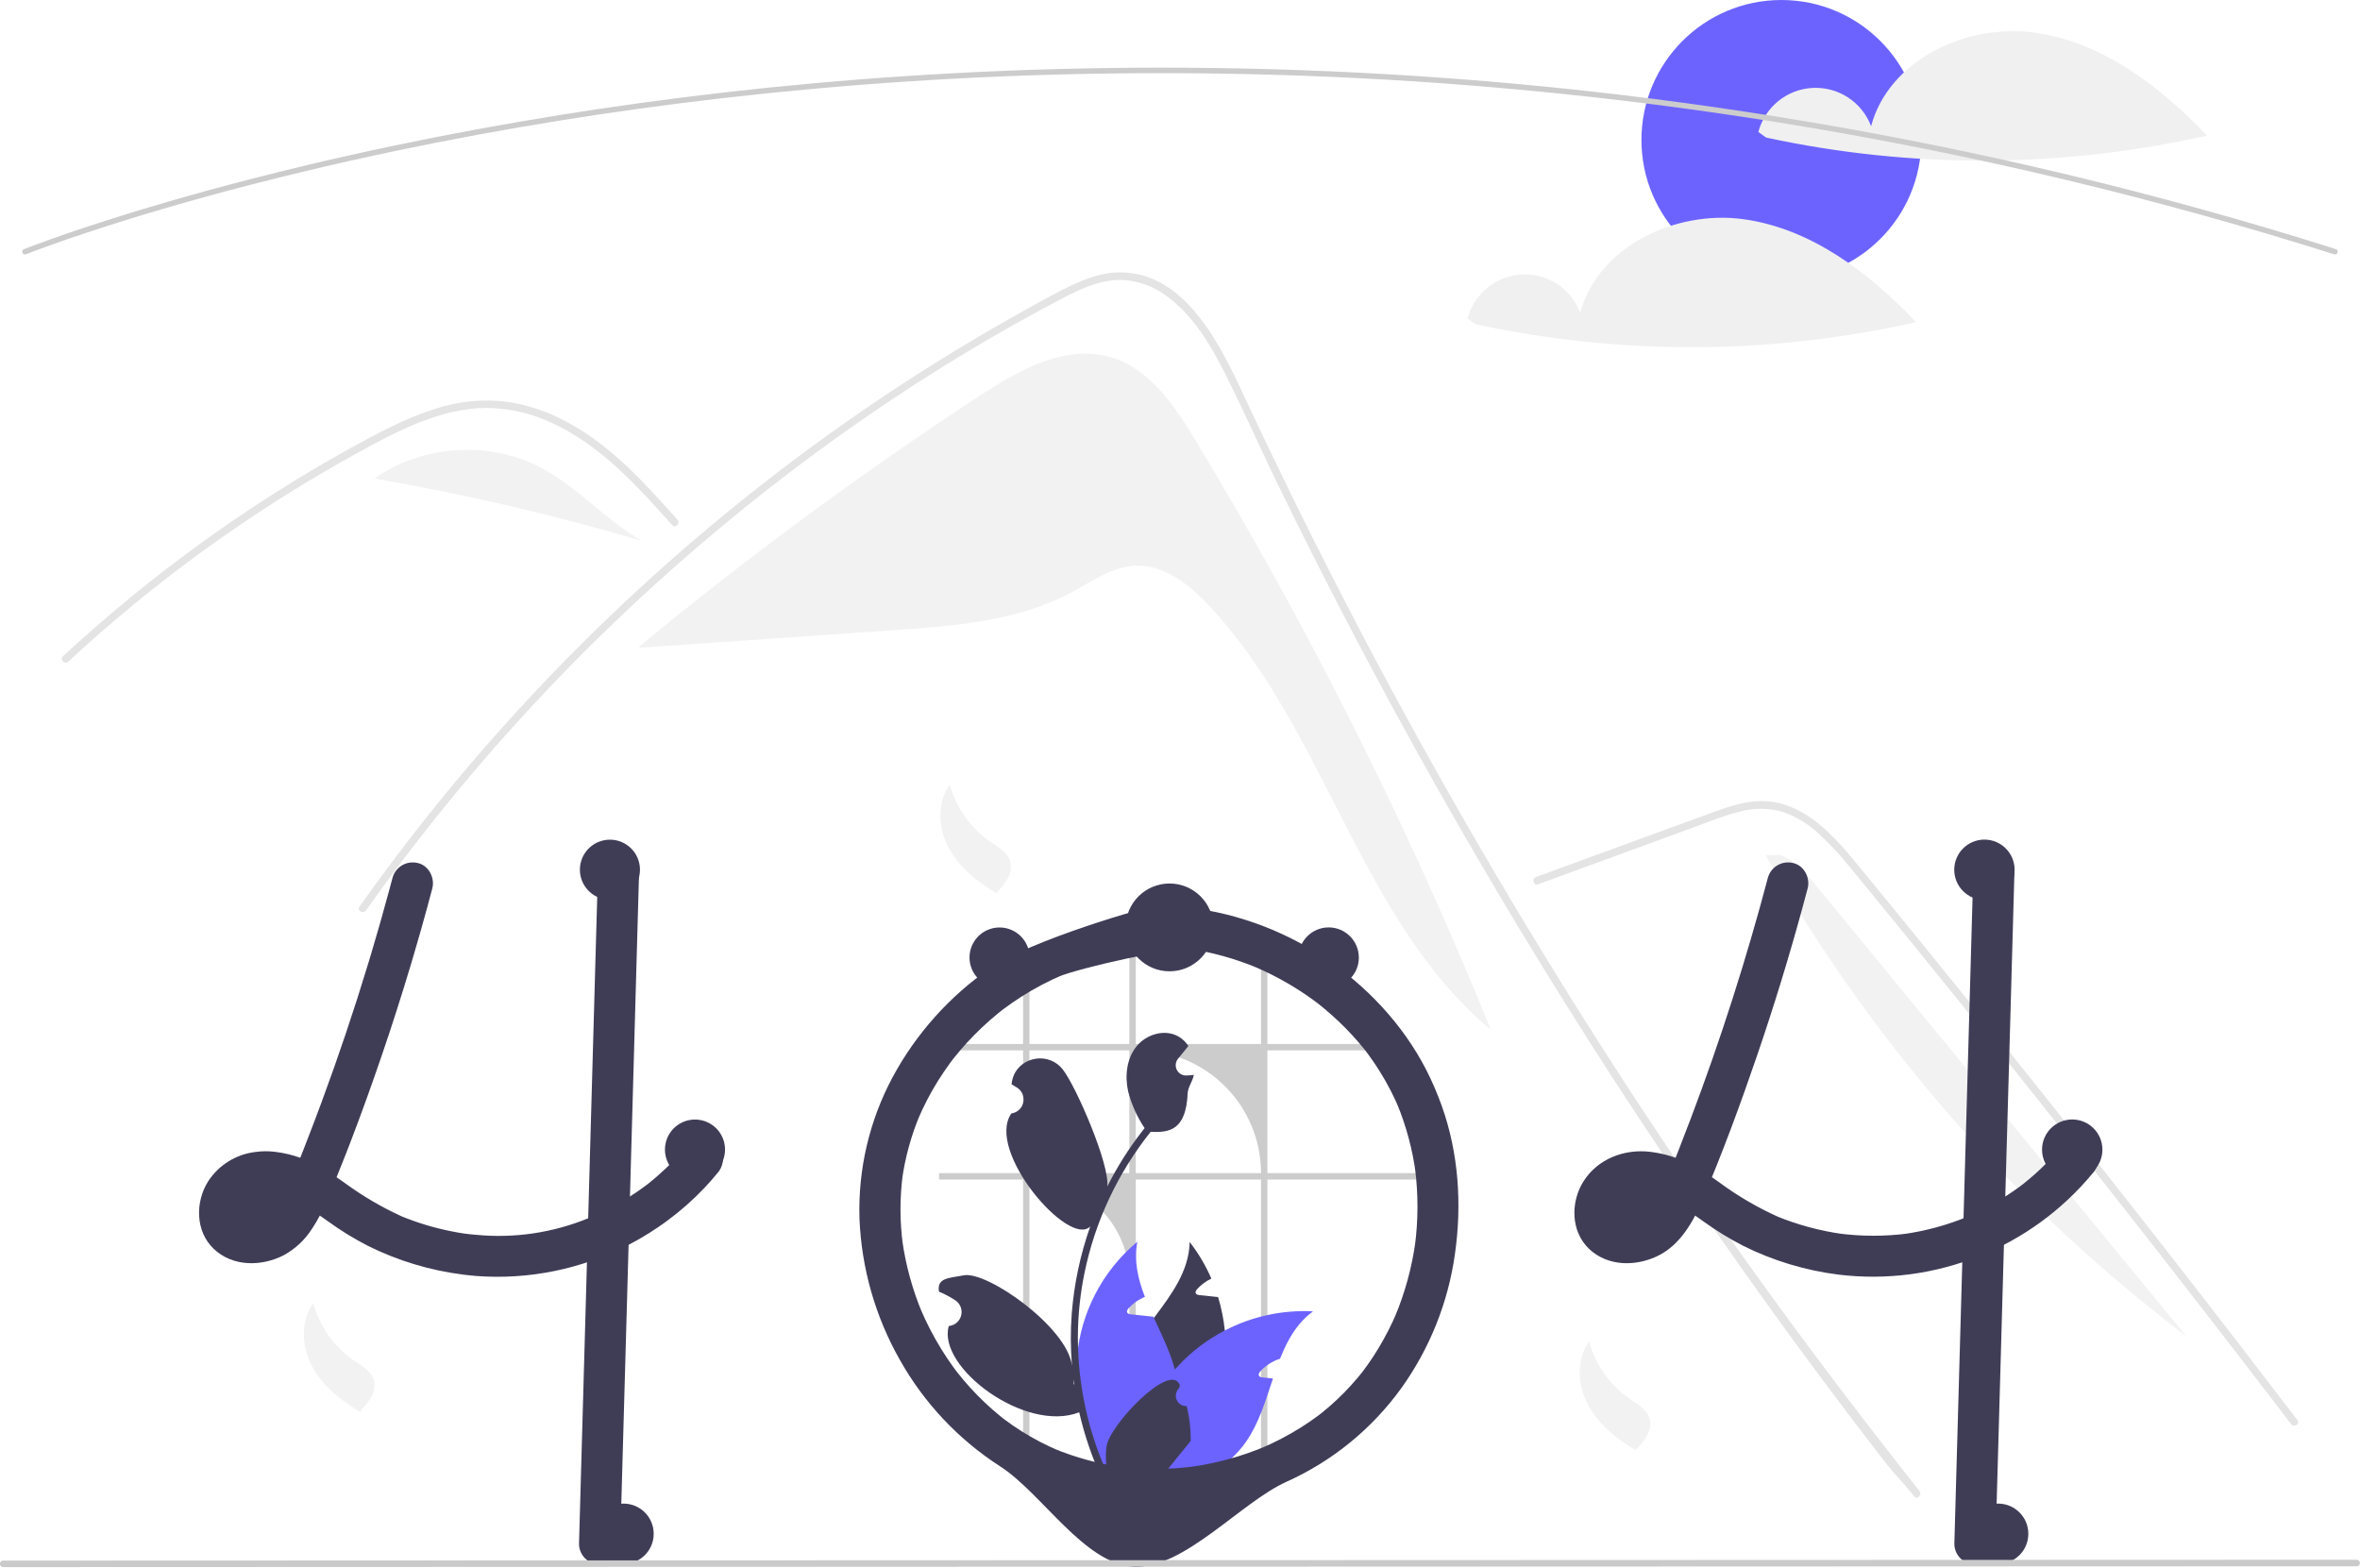
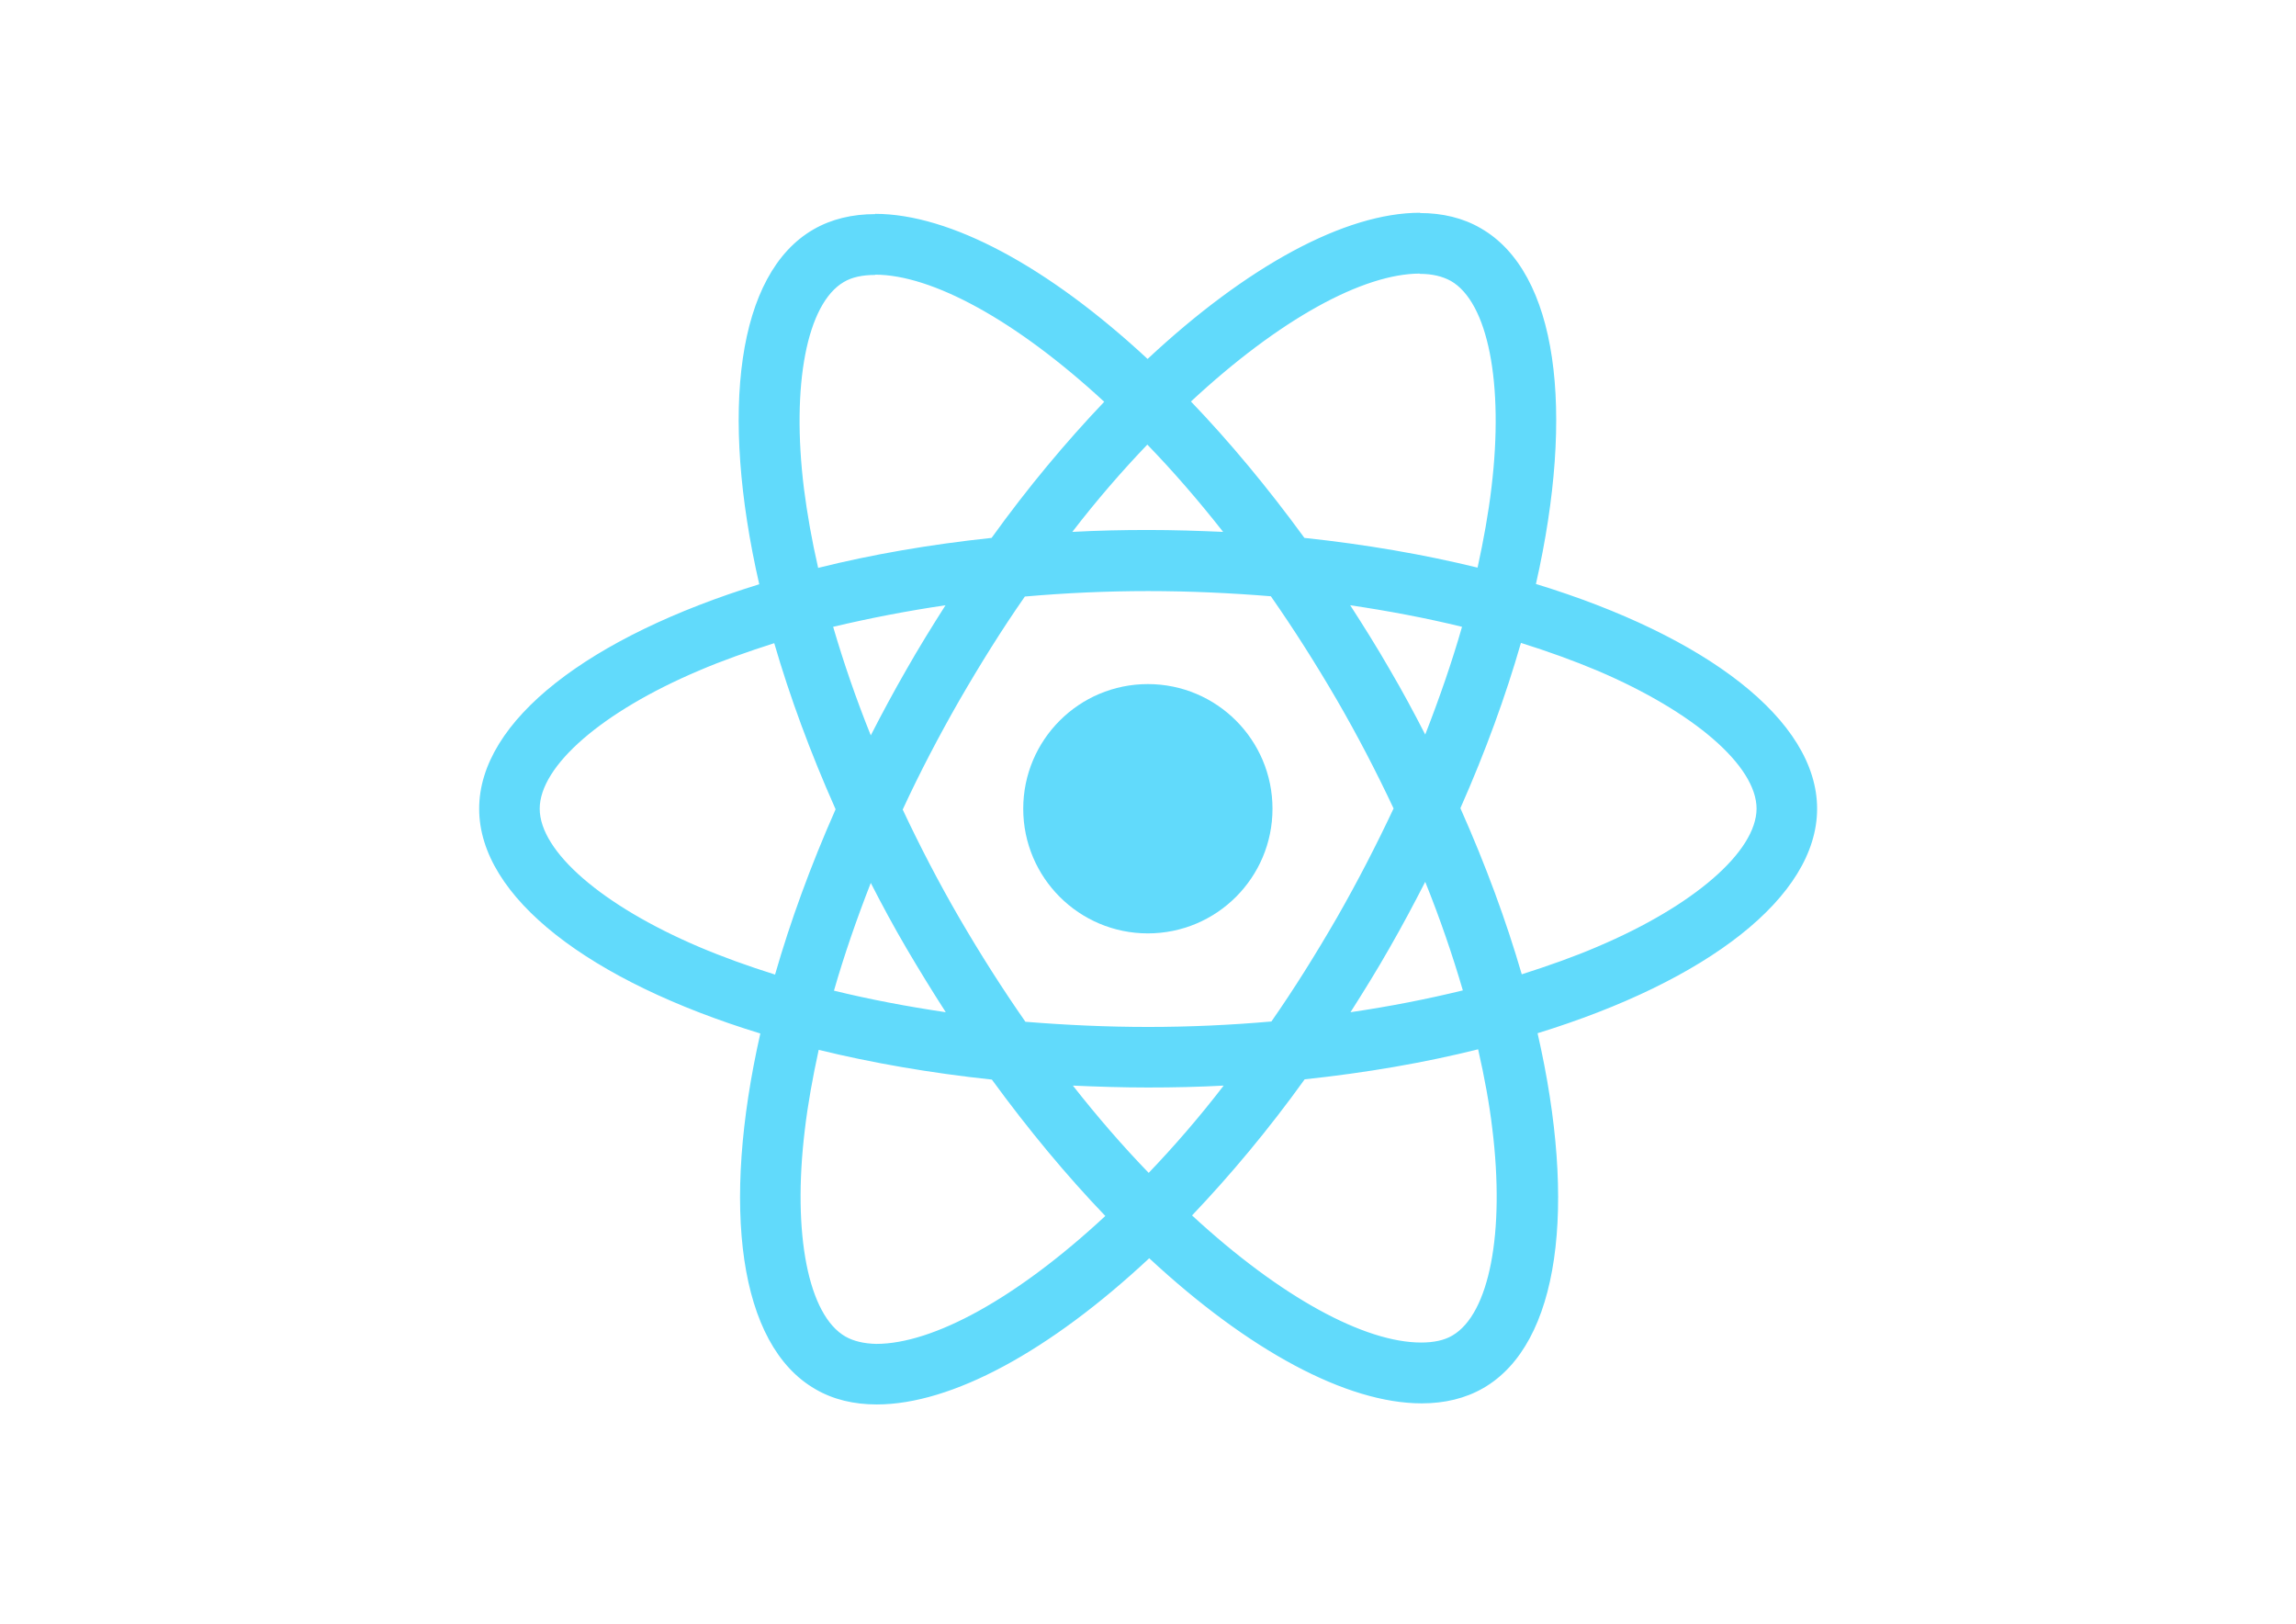
- <svg xmlns="http://www.w3.org/2000/svg" data-name="Layer 1" width="860.131" height="571.148" viewBox="0 0 860.131 571.148">
-   <path d="M605.67,324.953c-7.669-12.684-16.757-26.228-30.99-30.37-16.482-4.796-33.413,4.732-47.775,14.135a1392.157,1392.157,0,0,0-123.893,91.283l.043.492q46.226-3.188,92.451-6.376c22.265-1.535,45.296-3.283,64.972-13.816,7.467-3.997,14.745-9.336,23.206-9.708,10.512-.462,19.677,6.879,26.88,14.549,42.607,45.371,54.937,114.754,102.738,154.616A1516.995,1516.995,0,0,0,605.67,324.953Z" transform="translate(-169.9343 -164.426)" fill="#f2f2f2" />
-   <path d="M867.571,709.781c-4.712-5.95-6.637-7.343-11.285-13.348q-56.764-73.416-106.708-151.792-33.924-53.23-64.483-108.504-14.549-26.278-28.3-52.969-10.67-20.695-20.865-41.638c-1.944-3.988-3.832-7.994-5.711-12.009-4.428-9.442-8.773-18.93-13.439-28.244-5.317-10.616-11.789-21.745-21.553-28.877a29.405,29.405,0,0,0-15.319-5.895c-7.948-.513-15.282,2.769-22.176,6.353-50.439,26.301-97.659,59.276-140.37,96.798A730.778,730.778,0,0,0,303.322,496.247c-1.008,1.439-3.392.064-2.374-1.384q6.009-8.498,12.257-16.813A734.817,734.817,0,0,1,500.805,303.064q18.248-11.826,37.183-22.542c6.362-3.603,12.752-7.16,19.251-10.497,6.371-3.273,13.137-6.215,20.416-6.325,24.77-.385,37.595,27.667,46.405,46.542q4.153,8.911,8.406,17.766,16.075,33.621,33.387,66.628,10.685,20.379,21.837,40.52,34.707,62.718,73.779,122.897c34.506,53.143,68.737,100.089,108.046,149.785C870.596,709.213,868.662,711.175,867.571,709.781Z" transform="translate(-169.9343 -164.426)" fill="#e4e4e4" />
-   <path d="M414.916,355.804c-1.439-1.604-2.869-3.209-4.318-4.813-11.422-12.633-23.679-25.118-39.364-32.361a57.11,57.11,0,0,0-23.927-5.546c-8.562.028-16.932,2.273-24.843,5.418-3.74,1.494-7.398,3.19-11.001,4.996-4.116,2.072-8.159,4.281-12.183,6.509q-11.331,6.27-22.368,13.091-21.961,13.572-42.546,29.216-10.671,8.113-20.902,16.758-9.516,8.031-18.646,16.492c-1.302,1.201-3.245-.743-1.944-1.943,1.604-1.494,3.227-2.979,4.85-4.446q6.875-6.215,13.971-12.193,12.939-10.918,26.549-20.993,21.163-15.676,43.783-29.225,11.304-6.765,22.918-12.963c2.338-1.247,4.703-2.466,7.096-3.621a113.116,113.116,0,0,1,16.868-6.866,60.006,60.006,0,0,1,25.476-2.503,66.327,66.327,0,0,1,23.505,8.131c15.401,8.608,27.346,21.919,38.97,34.909C418.033,355.171,416.099,357.124,414.916,355.804Z" transform="translate(-169.9343 -164.426)" fill="#e4e4e4" />
-   <path d="M730.477,486.711l36.905-13.498,18.323-6.702c5.968-2.183,11.921-4.667,18.09-6.23a28.539,28.539,0,0,1,16.374.209,37.738,37.738,0,0,1,12.771,7.917,103.64,103.64,0,0,1,10.475,11.186c3.989,4.794,7.92,9.639,11.868,14.467q24.441,29.891,48.563,60.041,24.121,30.15,47.92,60.556,23.857,30.48,47.385,61.216,2.882,3.765,5.76,7.534c1.06,1.388,3.449.02,2.375-1.388Q983.582,650.974,959.549,620.184q-24.092-30.864-48.516-61.466-24.424-30.601-49.179-60.937-6.167-7.558-12.354-15.099c-3.48-4.241-6.92-8.527-10.736-12.474-7.005-7.245-15.758-13.648-26.234-13.822-6.16-.102-12.121,1.852-17.844,3.923-6.17,2.232-12.325,4.506-18.486,6.759l-37.163,13.592-9.291,3.398c-1.649.603-.937,3.262.731,2.652Z" transform="translate(-169.9343 -164.426)" fill="#e4e4e4" />
-   <path d="M366.377,334.526c-18.754-9.639-42.771-7.751-60.005,4.291a855.847,855.847,0,0,1,97.371,22.726C390.46,353.759,380.07,341.563,366.377,334.526Z" transform="translate(-169.9343 -164.426)" fill="#f2f2f2" />
-   <path d="M306.188,338.784l-3.61,2.935c1.221-1.027,2.491-1.99,3.795-2.901C306.311,338.807,306.249,338.795,306.188,338.784Z" transform="translate(-169.9343 -164.426)" fill="#f2f2f2" />
-   <path d="M831.549,486.846c-3.633-4.422-7.56-9.052-12.994-10.848l-5.073.2A575.436,575.436,0,0,0,966.749,651.418Q899.149,569.132,831.549,486.846Z" transform="translate(-169.9343 -164.426)" fill="#f2f2f2" />
-   <path d="M516.084,450.367A37.481,37.481,0,0,0,531.015,471.325c2.82,1.92,6.157,3.762,7.122,7.035a8.379,8.379,0,0,1-.874,6.15,24.884,24.884,0,0,1-3.861,5.041l-.137.512c-6.998-4.147-13.656-9.393-17.522-16.551s-4.406-16.539.341-23.145" transform="translate(-169.9343 -164.426)" fill="#f2f2f2" />
-   <path d="M749.084,653.367A37.481,37.481,0,0,0,764.015,674.325c2.82,1.92,6.157,3.762,7.122,7.035a8.379,8.379,0,0,1-.874,6.15,24.884,24.884,0,0,1-3.861,5.041l-.137.512c-6.998-4.147-13.656-9.393-17.522-16.551s-4.406-16.539.341-23.145" transform="translate(-169.9343 -164.426)" fill="#f2f2f2" />
-   <path d="M284.084,639.367A37.481,37.481,0,0,0,299.015,660.325c2.82,1.92,6.157,3.762,7.122,7.035a8.379,8.379,0,0,1-.874,6.15,24.884,24.884,0,0,1-3.861,5.041l-.137.512c-6.998-4.147-13.656-9.393-17.522-16.551s-4.406-16.539.341-23.145" transform="translate(-169.9343 -164.426)" fill="#f2f2f2" />
-   <circle cx="649.249" cy="51" r="51" fill="#6c63ff" />
-   <path d="M911.219,176.296c-24.717-3.341-52.935,10.019-59.341,34.124a21.597,21.597,0,0,0-41.094,2.109l2.83,2.027a372.275,372.275,0,0,0,160.659-.726C957.079,195.76,935.935,179.637,911.219,176.296Z" transform="translate(-169.9343 -164.426)" fill="#f0f0f0" />
-   <path d="M805.219,244.296c-24.717-3.341-52.935,10.019-59.341,34.124a21.597,21.597,0,0,0-41.094,2.109l2.83,2.027a372.275,372.275,0,0,0,160.659-.726C851.079,263.76,829.935,247.637,805.219,244.296Z" transform="translate(-169.9343 -164.426)" fill="#f0f0f0" />
-   <path d="M1020.946,257.154a.982.982,0,0,1-.302-.047C756.237,173.489,523.199,184.424,374.264,208.321c-20.269,3.251-40.591,7.006-60.404,11.161-5.058,1.06-10.306,2.195-15.597,3.378-6.319,1.407-12.554,2.856-18.532,4.306q-3.873.917-7.595,1.849c-3.758.928-7.572,1.895-11.66,2.957-4.568,1.178-9.209,2.413-13.797,3.672a.442.442,0,0,1-.051.015l0.0.001c-5.183,1.415-10.338,2.871-15.323,4.325-2.698.779-5.304,1.548-7.799,2.307-.279.077-.526.151-.776.228l-.536.163c-.311.095-.617.188-.924.275l-.02.006 0.0.001-.812.252c-.968.293-1.912.579-2.841.864-24.545,7.566-38.038,12.949-38.171,13.002a1,1,0,1,1-.744-1.856c.134-.053,13.693-5.463,38.328-13.058.932-.286,1.879-.572,2.85-.866l.754-.234c.026-.01.052-.018.078-.025.305-.087.61-.18.919-.273l.537-.163c.268-.081.531-.161.801-.235,2.479-.754,5.093-1.524,7.798-2.307,4.987-1.455,10.147-2.911,15.334-4.328.016-.006.033-.01.049-.015v-.001c4.604-1.263,9.263-2.503,13.845-3.685,4.094-1.063,7.915-2.032,11.68-2.962q3.738-.93,7.609-1.853c5.985-1.451,12.233-2.902,18.563-4.312,5.299-1.184,10.556-2.322,15.622-3.383,19.843-4.162,40.198-7.923,60.497-11.179C523.096,182.415,756.467,171.463,1021.246,255.201a1.0 1,0,0,1-.301,1.953Z" transform="translate(-169.9343 -164.426)" fill="#ccc" />
-   <path d="M432.923,584.266a6.729,6.729,0,0,0-1.7-2.67,6.43,6.43,0,0,0-.92-.71c-2.61-1.74-6.51-2.13-8.99,0a5.81,5.81,0,0,0-.69.71q-1.11,1.365-2.28,2.67c-1.28,1.46-2.59,2.87-3.96,4.24-.39.38-.78.77-1.18,1.15-.23.23-.46.45-.69.67-.88.84-1.78,1.65-2.69,2.45-.48.43-.96.85-1.45,1.26-.73.61-1.46,1.22-2.2,1.81-.07.05-.14.1-.21.16-.02.01-.03.03-.05.04-.01,0-.02,0-.03.02a.179.179,0,0,0-.07.05c-.22.15-.37.25-.48.34.04-.02.08-.05.12-.07-.18.14-.37.28-.55.42-1.75,1.29-3.54,2.53-5.37,3.69a99.21,99.21,0,0,1-14.22,7.55c-.33.13-.67.27-1.01.4a85.97,85.97,0,0,1-40.85,6.02q-2.13-.165-4.26-.45c-1.64-.24-3.27-.53-4.89-.86a97.932,97.932,0,0,1-18.02-5.44,118.652,118.652,0,0,1-20.66-12.12c-1-.71-2.01-1.42-3.02-2.11,1.15-2.82,2.28-5.64,3.38-8.48.55-1.37,1.08-2.74,1.6-4.12,4.09-10.63,7.93-21.36,11.61-32.13q5.58-16.365,10.53-32.92.51-1.68.99-3.36,2.595-8.745,4.98-17.53c.15-.57.31-1.13.45-1.7q.69-2.52,1.35-5.04c1-3.79-1.26-8.32-5.24-9.23a7.634,7.634,0,0,0-9.22,5.24c-.43,1.62-.86,3.23-1.3,4.85q-3.165,11.745-6.66,23.41-.51,1.68-1.02,3.36-7.71,25.41-16.93,50.31-1.11,3.015-2.25,6.01c-.37.98-.74,1.96-1.12,2.94-.73,1.93-1.48,3.86-2.23,5.79-.43,1.13-.87,2.26-1.31,3.38-.29.71-.57,1.42-.85,2.12a41.809,41.809,0,0,0-8.81-2.12l-.48-.06a27.397,27.397,0,0,0-7.01.06,23.914,23.914,0,0,0-17.24,10.66c-4.77,7.51-4.71,18.25,1.98,24.63,6.89,6.57,17.32,6.52,25.43,2.41a28.351,28.351,0,0,0,10.52-9.86,50.569,50.569,0,0,0,2.74-4.65c.21.14.42.28.63.43.8.56,1.6,1.13,2.39,1.69a111.738,111.738,0,0,0,14.51,8.91,108.359,108.359,0,0,0,34.62,10.47c.27.03.53.07.8.1,1.33.17,2.67.3,4.01.41a103.782,103.782,0,0,0,55.58-11.36q2.175-1.125,4.31-2.36,3.315-1.92,6.48-4.08c1.15-.78,2.27-1.57,3.38-2.4a101.042,101.042,0,0,0,13.51-11.95q2.355-2.475,4.51-5.11a8.061,8.061,0,0,0,2.2-5.3A7.564,7.564,0,0,0,432.923,584.266Zm-165.59,23.82c.21-.15.42-.31.62-.47C267.893,607.766,267.603,607.936,267.333,608.086Zm3.21-3.23c-.23.26-.44.52-.67.78a23.366,23.366,0,0,1-2.25,2.2c-.11.1-.23.2-.35.29a.01.01,0,0,0-.01.01,3.804,3.804,0,0,0-.42.22q-.645.39-1.32.72a17.005,17.005,0,0,1-2.71.75,16.799,16.799,0,0,1-2.13.02h-.02a14.823,14.823,0,0,1-1.45-.4c-.24-.12-.47-.26-.7-.4-.09-.08-.17-.16-.22-.21a2.44,2.44,0,0,1-.27-.29.01.01,0,0,0-.01-.01c-.11-.2-.23-.4-.34-.6a.031.031,0,0,1-.01-.02c-.08-.25-.15-.51-.21-.77a12.511,12.511,0,0,1,.01-1.37,13.467,13.467,0,0,1,.54-1.88,11.068,11.068,0,0,1,.69-1.26c.02-.04.12-.2.23-.38.01-.01.01-.01.01-.02.15-.17.3-.35.46-.51.27-.3.56-.56.85-.83a18.022,18.022,0,0,1,1.75-1.01,19.481,19.481,0,0,1,2.93-.79,24.989,24.989,0,0,1,4.41.04,30.301,30.301,0,0,1,4.1,1.01,36.945,36.945,0,0,1-2.77,4.54C270.623,604.746,270.583,604.806,270.543,604.856Zm-11.12-3.29a2.18,2.18,0,0,1-.31.39A1.409,1.409,0,0,1,259.423,601.566Z" transform="translate(-169.9343 -164.426)" fill="#3f3d56" />
-   <path d="M402.863,482.136q-.135,4.71-.27,9.42-.285,10.455-.59,20.92-.315,11.775-.66,23.54-.165,6.075-.34,12.15-.465,16.365-.92,32.72c-.03,1.13-.07,2.25-.1,3.38q-.225,8.115-.45,16.23-.255,8.805-.5,17.61-.18,6.6-.37,13.21-1.35,47.895-2.7,95.79a7.648,7.648,0,0,1-7.5,7.5,7.561,7.561,0,0,1-7.5-7.5q.75-26.94,1.52-53.88.675-24.36,1.37-48.72.225-8.025.45-16.06.345-12.09.68-24.18c.03-1.13.07-2.25.1-3.38.02-.99.05-1.97.08-2.96q.66-23.475,1.32-46.96.27-9.24.52-18.49.3-10.545.6-21.08c.09-3.09.17-6.17.26-9.26a7.648,7.648,0,0,1,7.5-7.5A7.561,7.561,0,0,1,402.863,482.136Z" transform="translate(-169.9343 -164.426)" fill="#3f3d56" />
-   <path d="M814.291,484.217a893.238,893.238,0,0,1-28.161,87.941c-3.007,7.946-6.083,15.877-9.371,23.712l.756-1.792a54.583,54.583,0,0,1-5.59,10.612q-.229.321-.467.636,1.166-1.49.443-.589c-.254.301-.505.602-.768.895a23.664,23.664,0,0,1-2.249,2.203q-.301.258-.612.504l.938-.729c-.109.257-.873.597-1.111.743a18.254,18.254,0,0,1-2.405,1.219l1.792-.756a19.086,19.086,0,0,1-4.231,1.161l1.994-.268a17.021,17.021,0,0,1-4.298.046l1.994.268a14.002,14.002,0,0,1-3.405-.917l1.792.756a12.012,12.012,0,0,1-1.679-.896c-.271-.177-1.105-.809-.015.025,1.133.866.146.074-.088-.156-.194-.192-.37-.4-.56-.595-.882-.905.996,1.557.397.499a18.182,18.182,0,0,1-.878-1.637l.756,1.792a11.925,11.925,0,0,1-.728-2.651l.268,1.994a13.651,13.651,0,0,1-.003-3.405l-.268,1.994a15.964,15.964,0,0,1,.995-3.68l-.756,1.792a16.729,16.729,0,0,1,1.178-2.298,6.729,6.729,0,0,1,.729-1.071c.049.016-1.269,1.513-.569.757.183-.198.354-.406.539-.602.296-.314.614-.601.926-.898,1.045-.994-1.462.966-.257.179a19.049,19.049,0,0,1,2.749-1.499l-1.792.756a20.311,20.311,0,0,1,4.995-1.34l-1.994.268a25.628,25.628,0,0,1,6.461.076l-1.994-.268a33.211,33.211,0,0,1,7.892,2.22l-1.792-.756c5.39,2.314,10.163,5.749,14.928,9.118a111.95,111.95,0,0,0,14.506,8.906,108.388,108.388,0,0,0,34.622,10.474,103.933,103.933,0,0,0,92.586-36.752,8.078,8.078,0,0,0,2.197-5.303,7.632,7.632,0,0,0-2.197-5.303c-2.752-2.526-7.949-3.239-10.607,0a95.636,95.636,0,0,1-8.107,8.727q-2.017,1.914-4.142,3.71-1.214,1.026-2.461,2.011c-.393.311-1.619,1.138.263-.197-.431.306-.845.64-1.271.955a99.269,99.269,0,0,1-20.332,11.565l1.792-.756a96.836,96.836,0,0,1-24.171,6.622l1.994-.268a97.643,97.643,0,0,1-25.754-.038l1.994.268a99.8,99.8,0,0,1-24.857-6.77l1.792.756a116.025,116.025,0,0,1-21.736-12.591,86.877,86.877,0,0,0-11.113-6.994,42.824,42.824,0,0,0-14.438-4.389c-9.439-1.111-19.057,2.566-24.246,10.72-4.776,7.505-4.714,18.244,1.974,24.625,6.888,6.572,17.318,6.517,25.436,2.406,7.817-3.959,12.513-12.185,15.815-19.942,7.431-17.455,14.01-35.314,20.14-53.263q9.097-26.637,16.499-53.813.917-3.366,1.807-6.739c1.001-3.789-1.261-8.32-5.238-9.226a7.633,7.633,0,0,0-9.226,5.238Z" transform="translate(-169.9343 -164.426)" fill="#3f3d56" />
-   <path d="M889.124,482.136l-2.7,95.793-2.685,95.294-1.518,53.884a7.565,7.565,0,0,0,7.5,7.5,7.649,7.649,0,0,0,7.5-7.5l2.7-95.793,2.685-95.294,1.518-53.884a7.565,7.565,0,0,0-7.5-7.5,7.649,7.649,0,0,0-7.5,7.5Z" transform="translate(-169.9343 -164.426)" fill="#3f3d56" />
-   <path d="M629.526,700.361h2.329V594.319h54.329v-2.323H631.855V547.252H673.81q-.923-1.173-1.899-2.317H631.855V515.382c-.77-.328-1.547-.645-2.329-.944V544.935h-45.652V507.07c-.782.036-1.553.09-2.329.155v37.71h-36.42V516.684c-.782.346-1.553.711-2.317,1.093V544.935h-30.616v2.317h30.616v44.744h-30.616v2.323h30.616V700.361h2.317V594.319a36.413,36.413,0,0,1,36.42,36.42v69.622h2.329V594.319h45.652Zm-84.401-108.365V547.252h36.42v44.744Zm38.749,0V547.252h.914a44.741,44.741,0,0,1,44.738,44.744Z" transform="translate(-169.9343 -164.426)" opacity="0.2" />
-   <path d="M615.303,668.566a63.059,63.059,0,0,1-20.05,33.7c-.74.64-1.48,1.26-2.25,1.87q-2.805.255-5.57.52c-1.53.14-3.04.29-4.54.43l-.27.03-.19-1.64-.76-6.64a37.623,37.623,0,0,1-3.3-32.44c2.64-7.12,7.42-13.41,12.12-19.65,6.49-8.62,12.8-17.14,13.03-27.65a60.544,60.544,0,0,1,7.9,13.33,16.432,16.432,0,0,0-5.12,3.77c-.41.45-.82,1.08-.54,1.62.24.46.84.57,1.36.63,1.25.13,2.51.26,3.76.39,1,.11,2,.21,3,.32a63.99,63.99,0,0,1,2.45,12.18A61.189,61.189,0,0,1,615.303,668.566Z" transform="translate(-169.9343 -164.426)" fill="#3f3d56" />
-   <path d="M648.503,642.356c-5.9,4.29-9.35,10.46-12.03,17.26a16.628,16.628,0,0,0-7.17,4.58c-.41.45-.82,1.08-.54,1.62.24.46.84.57,1.36.63,1.25.13,2.51.26,3.76.39-2.68,8.04-5.14,16.36-9.88,23.15a36.989,36.989,0,0,1-12.03,10.91,38.492,38.492,0,0,1-4.02,1.99q-7.62.585-14.95,1.25-2.805.255-5.57.52c-1.53.14-3.04.29-4.54.43q-.015-.825,0-1.65a63.304,63.304,0,0,1,15.25-39.86c.45-.52.91-1.03,1.38-1.54a61.792,61.792,0,0,1,16.81-12.7A62.654,62.654,0,0,1,648.503,642.356Z" transform="translate(-169.9343 -164.426)" fill="#6c63ff" />
-   <path d="M589.163,699.526l-1.15,3.4-.58,1.73c-1.53.14-3.04.29-4.54.43l-.27.03c-1.66.17-3.31.34-4.96.51-.43-.5-.86-1.01-1.28-1.53a62.03,62.03,0,0,1,8.07-87.11c-1.32,6.91.22,13.53,2.75,20.1-.27.11-.53.22-.78.34a16.432,16.432,0,0,0-5.12,3.77c-.41.45-.82,1.08-.54,1.62.24.46.84.57,1.36.63,1.25.13,2.51.26,3.76.39,1,.11,2,.21,3,.32q.705.075,1.41.15c.07.15.13.29.2.44,2.85,6.18,5.92,12.39,7.65,18.83a43.666,43.666,0,0,1,1.02,4.91A37.604,37.604,0,0,1,589.163,699.526Z" transform="translate(-169.9343 -164.426)" fill="#6c63ff" />
-   <path d="M689.821,554.487c-8.609-16.792-21.946-30.921-37.632-41.304a114.237,114.237,0,0,0-52.563-18.38q-3.69-.335-7.399-.393c-2.921-.044-46.866,12.632-61.587,22.982a114.295,114.295,0,0,0-35.333,39.527,102.5,102.5,0,0,0-12.126,51.633,113.564,113.564,0,0,0,14.703,51.476,110.475,110.475,0,0,0,36.444,38.746C549.667,708.561,565.074,734.51,583.183,735.426c18.246.923,39.054-23.555,55.695-30.987a104.425,104.425,0,0,0,41.726-34.005,110.25,110.25,0,0,0,19.599-48.948c2.574-18.083,1.374-36.733-4.801-54.016a111.86,111.86,0,0,0-5.58-12.983c-1.78-3.505-6.996-4.796-10.261-2.691a7.68,7.68,0,0,0-2.691,10.261q1.568,3.088,2.915,6.278l-.756-1.792a101.151,101.151,0,0,1,6.876,25.538l-.268-1.994a109.229,109.229,0,0,1-.066,28.683l.268-1.994a109.734,109.734,0,0,1-7.555,27.674l.756-1.792a104.212,104.212,0,0,1-6.672,13.098q-1.923,3.186-4.081,6.222c-.632.888-1.283,1.761-1.939,2.631-.856,1.136,1.167-1.483.282-.369-.151.19-.3.38-.452.569q-.681.852-1.382,1.688a93.613,93.613,0,0,1-10.176,10.384q-1.366,1.192-2.778,2.331c-.469.378-.932.773-1.421,1.125.019-.013,1.58-1.199.656-.511-.29.216-.579.436-.87.652q-2.91,2.156-5.974,4.092a103.485,103.485,0,0,1-14.756,7.713l1.792-.756a109.215,109.215,0,0,1-27.597,7.552l1.994-.268a108.154,108.154,0,0,1-28.589.051l1.994.268a99.835,99.835,0,0,1-25.095-6.784l1.792.756a93.643,93.643,0,0,1-13.416-6.991q-3.174-2-6.184-4.247c-.286-.214-.57-.43-.855-.645-.915-.691.658.51.67.518a19.169,19.169,0,0,1-1.535-1.225q-1.454-1.184-2.861-2.422a101.989,101.989,0,0,1-10.493-10.709q-1.213-1.434-2.374-2.911c-.335-.426-.947-1.29.404.529-.178-.239-.362-.474-.542-.712q-.647-.858-1.276-1.728-2.203-3.048-4.188-6.246a109.29,109.29,0,0,1-7.805-15.108l.756,1.792a106.588,106.588,0,0,1-7.34-26.837l.268,1.994a97.866,97.866,0,0,1-.048-25.636l-.268,1.994A94.673,94.673,0,0,1,505.276,570.55l-.756,1.792a101.557,101.557,0,0,1,7.195-13.856q2.066-3.323,4.378-6.485.525-.718,1.062-1.428c.324-.428,1.215-1.493-.305.388.149-.184.293-.374.439-.56q1.269-1.608,2.6-3.165A107.402,107.402,0,0,1,530.772,536.215q1.474-1.292,2.995-2.529.691-.562,1.391-1.113c.187-.147.376-.291.562-.439-1.997,1.59-.555.433-.102.093q3.134-2.348,6.435-4.461a103.644,103.644,0,0,1,15.387-8.108l-1.792.756c7.76-3.258,42.141-10.949,48.394-10.11l-1.994-.268A106.225,106.225,0,0,1,628.768,517.419l-1.792-.756a110.313,110.313,0,0,1,12.6,6.329q3.043,1.784,5.967,3.763,1.384.937,2.738,1.915.677.489,1.346.989c.248.185.494.373.741.558,1.039.779-1.431-1.128-.342-.267a110.843,110.843,0,0,1,10.368,9.253q2.401,2.445,4.637,5.045,1.147,1.334,2.246,2.708c.364.455,1.605,2.101.084.085.372.493.747.982,1.114,1.479a97.977,97.977,0,0,1,8.392,13.538c1.793,3.498,6.987,4.802,10.261,2.691A7.677,7.677,0,0,0,689.821,554.487Z" transform="translate(-169.9343 -164.426)" fill="#3f3d56" />
-   <path d="M602.431,676.882a3.78,3.78,0,0,1-2.739-6.551c.095-.379.164-.651.259-1.03q-.051-.124-.103-.247c-3.48-8.298-25.685,14.833-26.645,22.632a30.029,30.029,0,0,0,.527,10.328A120.392,120.392,0,0,1,562.778,652.01a116.202,116.202,0,0,1,.721-12.963q.597-5.293,1.657-10.511a121.787,121.787,0,0,1,24.151-51.616c6.874.384,12.898-.663,13.48-13.985.103-2.37,1.861-4.422,2.248-6.756-.656.086-1.323.14-1.979.183-.204.011-.42.021-.624.032l-.077.003a3.745,3.745,0,0,1-3.076-6.101q.425-.523.851-1.046c.43-.538.871-1.065,1.302-1.603a1.865,1.865,0,0,0,.14-.161c.495-.613.99-1.216,1.485-1.829a10.829,10.829,0,0,0-3.55-3.432c-4.959-2.905-11.801-.893-15.384,3.593-3.593,4.486-4.271,10.779-3.023,16.384a43.398,43.398,0,0,0,6.003,13.383c-.269.344-.549.678-.818,1.022a122.574,122.574,0,0,0-12.794,20.268c1.016-7.939-11.412-36.608-16.218-42.681-5.773-7.294-17.611-4.111-18.628,5.136q-.015.134-.029.268,1.071.604,2.096,1.282a5.127,5.127,0,0,1-2.067,9.33l-.105.016c-9.556,13.644,21.077,49.155,28.745,41.181a125.11,125.11,0,0,0-6.734,31.693,118.664,118.664,0,0,0,.086,19.16l-.032-.226C558.902,648.154,529.674,627.514,521.139,629.233c-4.917.99-9.76.765-9.013,5.725q.018.119.036.237a34.442,34.442,0,0,1,3.862,1.861q1.071.604,2.096,1.282a5.127,5.127,0,0,1-2.067,9.33l-.105.016c-.075.011-.14.022-.215.032-4.35,14.966,27.907,39.12,47.518,31.435h.011a125.075,125.075,0,0,0,8.402,24.528H601.679c.108-.334.204-.678.301-1.011a34.102,34.102,0,0,1-8.305-.495c2.227-2.733,4.454-5.487,6.681-8.219a1.861,1.861,0,0,0,.14-.161c1.13-1.398,2.27-2.786,3.399-4.185l.001-.002a49.952,49.952,0,0,0-1.464-12.725Zm-34.371-67.613.016-.021-.016.043Zm-6.648,59.932-.258-.581c.011-.42.011-.839,0-1.269,0-.118-.021-.237-.021-.355.097.742.183,1.485.29,2.227Z" transform="translate(-169.9343 -164.426)" fill="#3f3d56" />
-   <circle cx="95.249" cy="439" r="11" fill="#3f3d56" />
-   <circle cx="227.249" cy="559" r="11" fill="#3f3d56" />
-   <circle cx="728.249" cy="559" r="11" fill="#3f3d56" />
-   <circle cx="755.249" cy="419" r="11" fill="#3f3d56" />
-   <circle cx="723.249" cy="317" r="11" fill="#3f3d56" />
-   <path d="M434.183,583.426a10.949,10.949,0,1,1-.21-2.16A10.992,10.992,0,0,1,434.183,583.426Z" transform="translate(-169.9343 -164.426)" fill="#3f3d56" />
-   <circle cx="484.249" cy="349" r="11" fill="#3f3d56" />
-   <path d="M545.183,513.426a10.949,10.949,0,1,1-.21-2.16A10.992,10.992,0,0,1,545.183,513.426Z" transform="translate(-169.9343 -164.426)" fill="#3f3d56" />
-   <path d="M403.183,481.426a10.949,10.949,0,1,1-.21-2.16A10.992,10.992,0,0,1,403.183,481.426Z" transform="translate(-169.9343 -164.426)" fill="#3f3d56" />
-   <circle cx="599.249" cy="443" r="11" fill="#3f3d56" />
-   <circle cx="426.249" cy="338" r="16" fill="#3f3d56" />
-   <path d="M1028.875,735.267l-857.75.307a1.191,1.191,0,1,1,0-2.381l857.75-.307a1.191,1.191,0,0,1,0,2.381Z" transform="translate(-169.9343 -164.426)" fill="#cacaca" />
+ <svg xmlns="http://www.w3.org/2000/svg" viewBox="0 0 841.9 595.3">
+   <g fill="#61DAFB">
+     <path d="M666.3 296.5c0-32.5-40.7-63.3-103.1-82.4 14.4-63.6 8-114.2-20.2-130.4-6.5-3.8-14.1-5.6-22.4-5.6v22.3c4.6 0 8.3.9 11.4 2.6 13.6 7.8 19.5 37.5 14.9 75.7-1.1 9.4-2.9 19.3-5.1 29.4-19.6-4.8-41-8.5-63.5-10.9-13.5-18.5-27.5-35.3-41.6-50 32.6-30.3 63.2-46.9 84-46.9V78c-27.5 0-63.5 19.6-99.9 53.6-36.4-33.8-72.4-53.2-99.9-53.2v22.3c20.7 0 51.4 16.5 84 46.6-14 14.7-28 31.4-41.3 49.9-22.6 2.4-44 6.1-63.6 11-2.3-10-4-19.7-5.2-29-4.7-38.2 1.1-67.9 14.6-75.8 3-1.8 6.9-2.6 11.5-2.6V78.5c-8.4 0-16 1.8-22.6 5.6-28.1 16.2-34.4 66.7-19.9 130.1-62.2 19.2-102.7 49.9-102.7 82.3 0 32.5 40.7 63.3 103.1 82.4-14.4 63.6-8 114.2 20.2 130.4 6.5 3.8 14.1 5.6 22.5 5.6 27.5 0 63.5-19.6 99.9-53.6 36.4 33.8 72.4 53.2 99.9 53.2 8.4 0 16-1.8 22.6-5.6 28.1-16.2 34.4-66.7 19.9-130.1 62-19.1 102.5-49.9 102.5-82.3zm-130.2-66.7c-3.7 12.9-8.3 26.2-13.5 39.5-4.1-8-8.4-16-13.1-24-4.6-8-9.5-15.8-14.4-23.4 14.2 2.1 27.9 4.7 41 7.9zm-45.8 106.5c-7.8 13.5-15.8 26.3-24.1 38.2-14.9 1.3-30 2-45.2 2-15.1 0-30.2-.7-45-1.9-8.3-11.9-16.4-24.6-24.2-38-7.6-13.1-14.5-26.4-20.8-39.8 6.2-13.4 13.2-26.8 20.7-39.9 7.8-13.5 15.8-26.3 24.1-38.2 14.9-1.3 30-2 45.2-2 15.1 0 30.2.7 45 1.9 8.3 11.9 16.4 24.6 24.2 38 7.6 13.1 14.5 26.4 20.8 39.8-6.3 13.4-13.2 26.8-20.7 39.9zm32.3-13c5.4 13.4 10 26.8 13.8 39.8-13.1 3.2-26.9 5.9-41.2 8 4.9-7.7 9.8-15.6 14.4-23.7 4.6-8 8.9-16.1 13-24.1zM421.2 430c-9.3-9.6-18.6-20.3-27.8-32 9 .4 18.2.7 27.5.7 9.4 0 18.7-.2 27.8-.7-9 11.7-18.3 22.4-27.5 32zm-74.4-58.9c-14.2-2.1-27.9-4.7-41-7.9 3.7-12.9 8.3-26.2 13.5-39.5 4.1 8 8.4 16 13.1 24 4.7 8 9.5 15.8 14.4 23.4zM420.7 163c9.3 9.6 18.6 20.3 27.8 32-9-.4-18.2-.7-27.5-.7-9.4 0-18.7.2-27.8.7 9-11.7 18.3-22.4 27.5-32zm-74 58.9c-4.9 7.7-9.8 15.6-14.4 23.7-4.6 8-8.9 16-13 24-5.4-13.4-10-26.8-13.8-39.8 13.1-3.1 26.9-5.8 41.2-7.9zm-90.5 125.2c-35.4-15.1-58.3-34.9-58.3-50.6 0-15.7 22.9-35.6 58.3-50.6 8.6-3.7 18-7 27.7-10.1 5.7 19.6 13.2 40 22.5 60.9-9.2 20.8-16.6 41.1-22.2 60.6-9.9-3.1-19.3-6.5-28-10.2zM310 490c-13.6-7.8-19.5-37.5-14.9-75.7 1.1-9.4 2.9-19.3 5.1-29.4 19.6 4.8 41 8.5 63.5 10.9 13.5 18.5 27.5 35.3 41.6 50-32.6 30.3-63.2 46.9-84 46.9-4.5-.1-8.3-1-11.3-2.7zm237.2-76.2c4.7 38.2-1.1 67.9-14.6 75.8-3 1.8-6.9 2.6-11.5 2.6-20.7 0-51.4-16.5-84-46.6 14-14.7 28-31.4 41.3-49.9 22.6-2.4 44-6.1 63.6-11 2.3 10.1 4.1 19.8 5.2 29.1zm38.5-66.7c-8.6 3.7-18 7-27.7 10.1-5.7-19.6-13.2-40-22.5-60.9 9.2-20.8 16.6-41.1 22.2-60.6 9.9 3.1 19.3 6.5 28.1 10.2 35.4 15.1 58.3 34.9 58.3 50.6-.1 15.7-23 35.6-58.4 50.6zM320.8 78.4z" />
+     <circle cx="420.9" cy="296.5" r="45.7" />
+     <path d="M520.5 78.1z" />
+   </g>
</svg>
